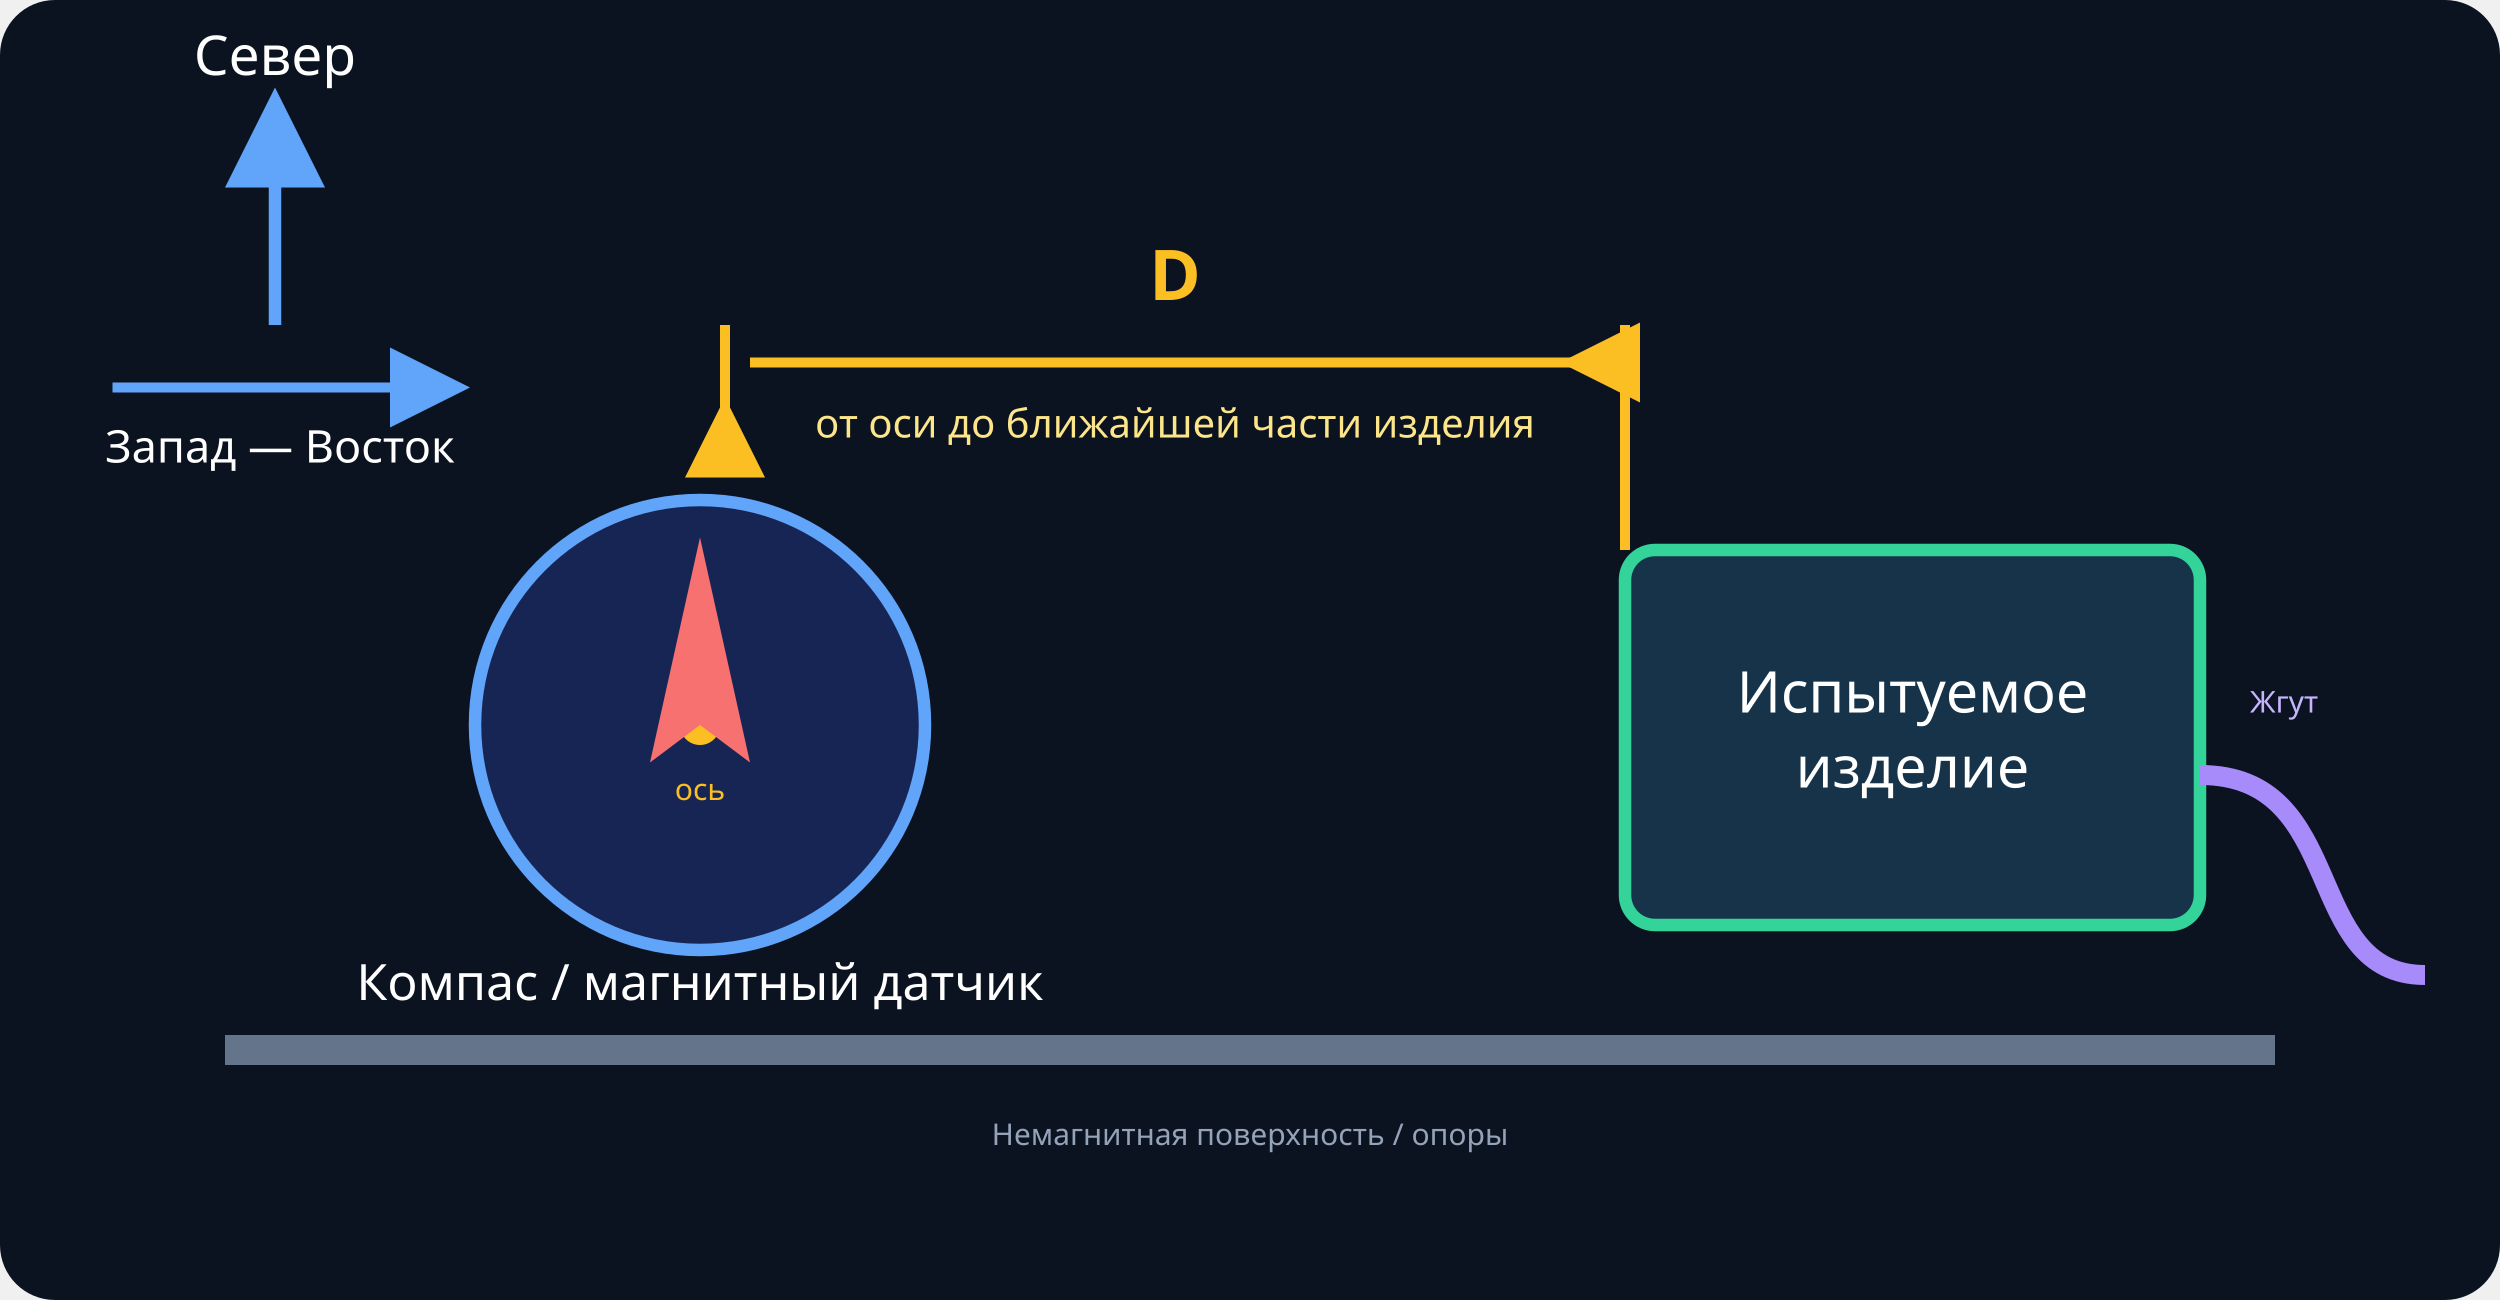
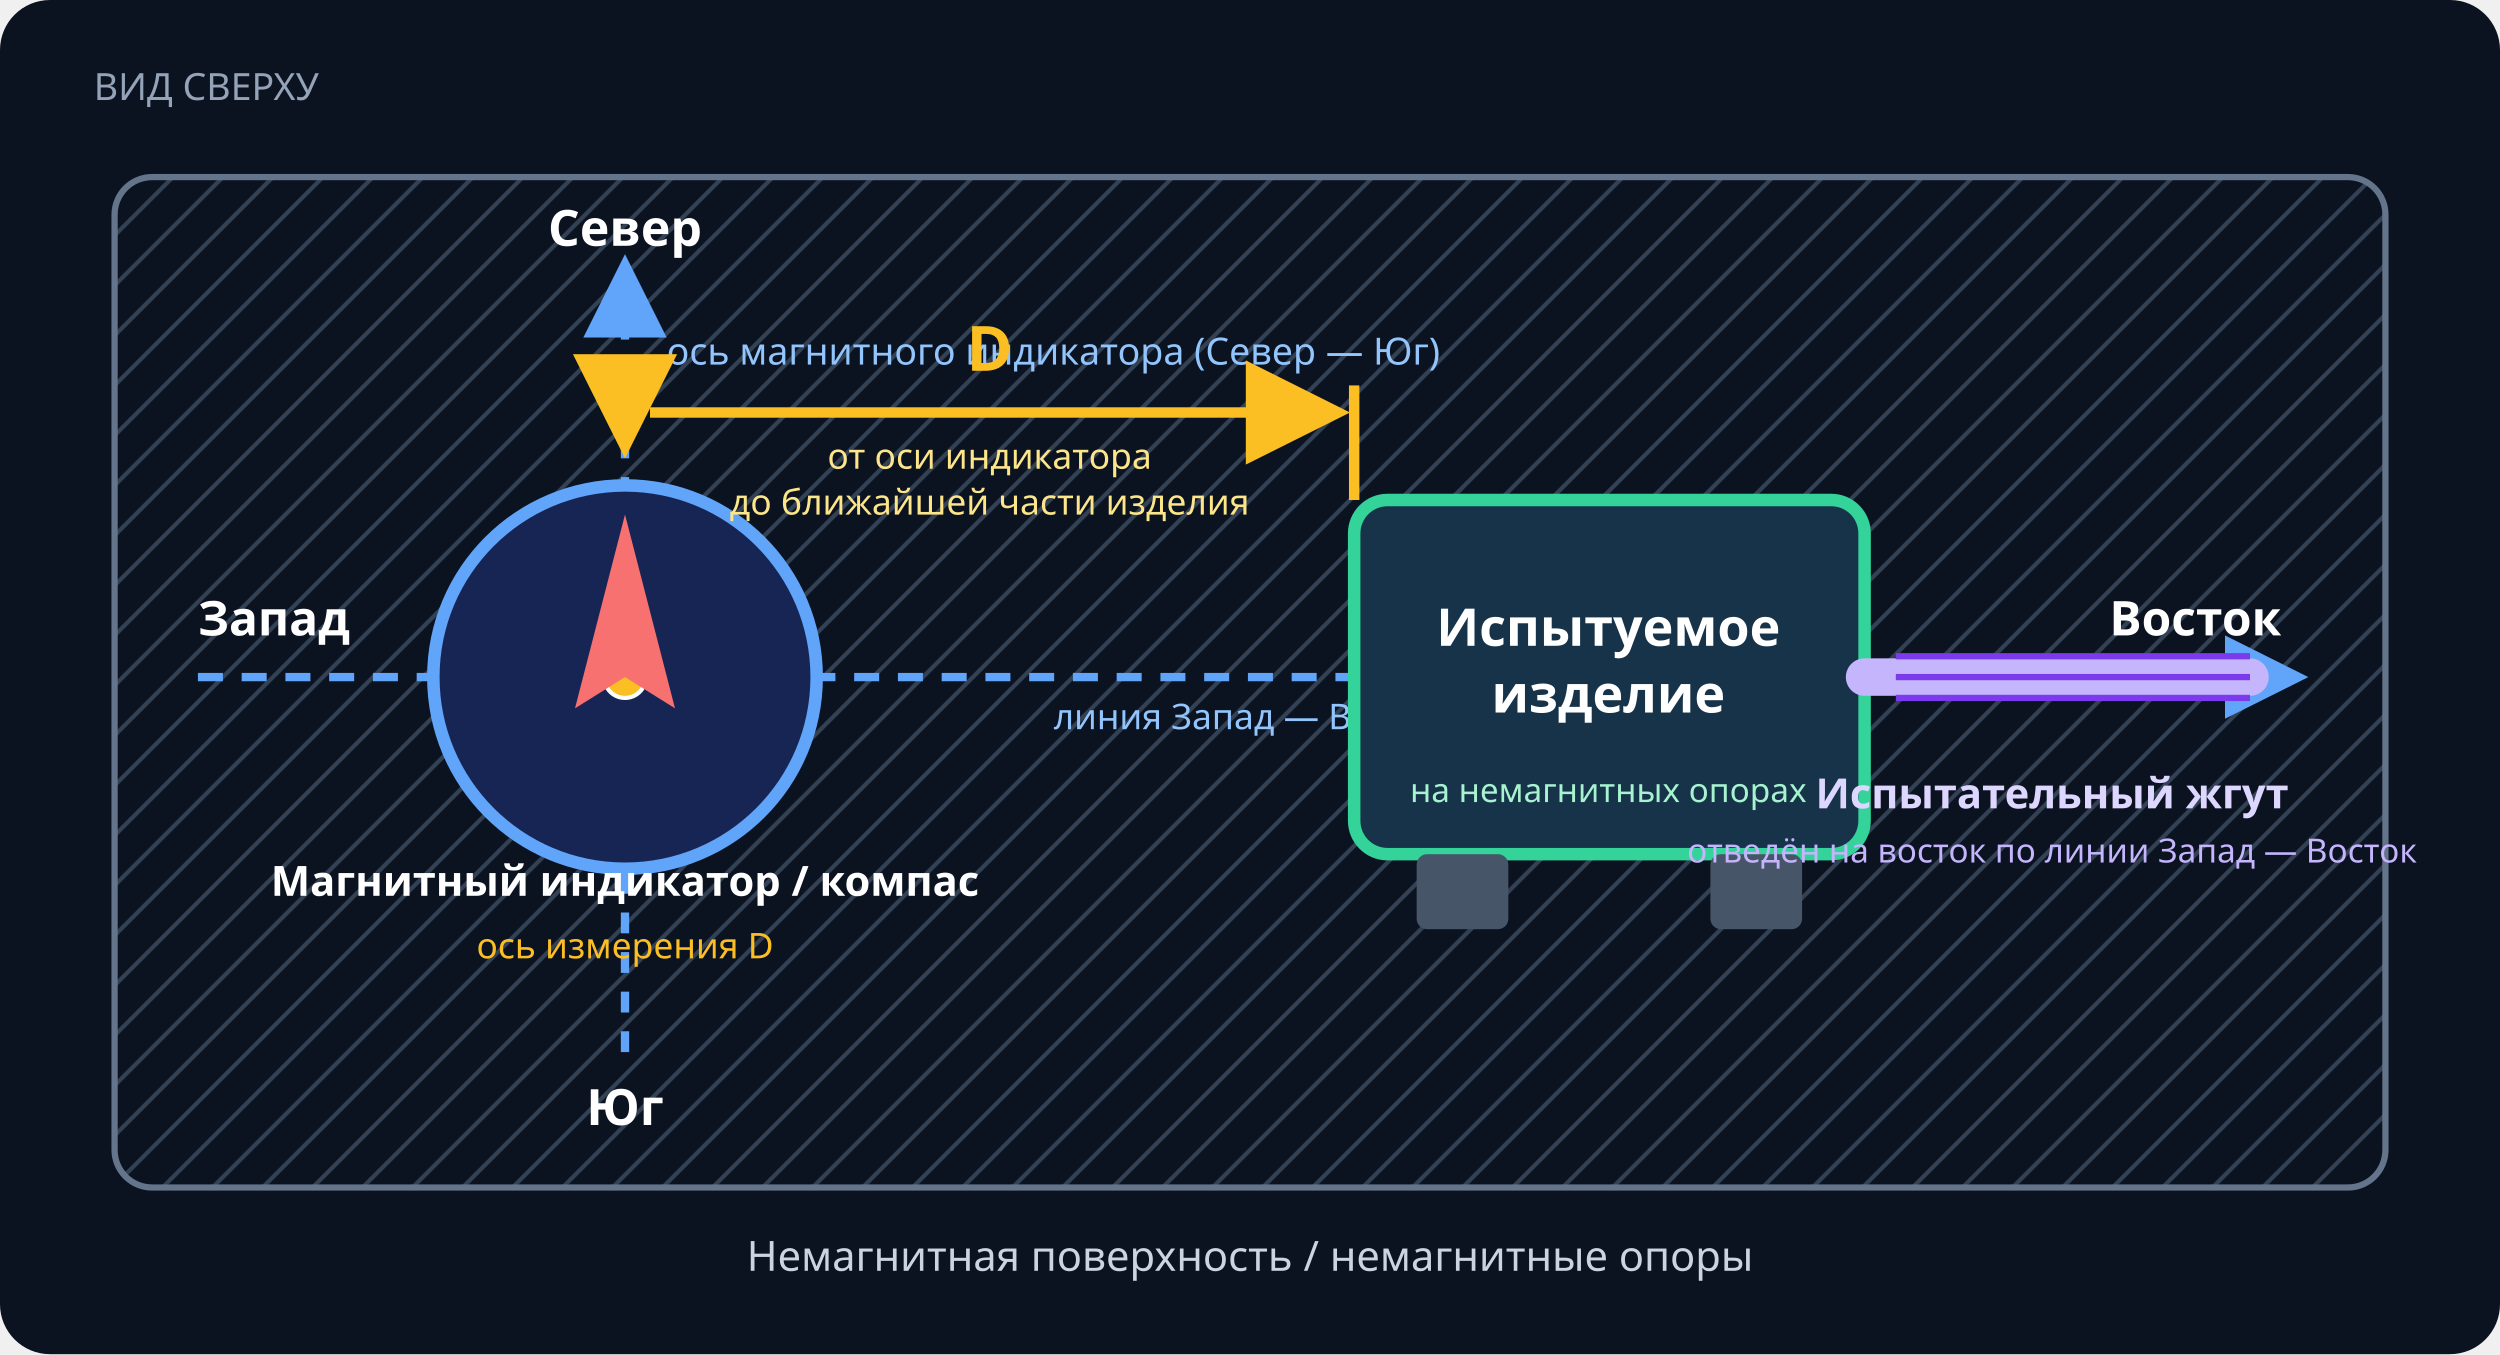
- <svg xmlns="http://www.w3.org/2000/svg" viewBox="0 0 1000 520" role="img" aria-labelledby="title desc">
+ <svg xmlns="http://www.w3.org/2000/svg" viewBox="0 0 1200 650" role="img" aria-labelledby="title desc">
  <defs>
-     <marker id="arrow" markerWidth="8" markerHeight="8" refX="6" refY="4" orient="auto">
-       <path d="M0 0L8 4L0 8z" fill="#60a5fa" />
+     <marker id="blueArrow" markerWidth="10" markerHeight="10" refX="8" refY="5" orient="auto">
+       <path d="M0 0L10 5L0 10Z" fill="#60a5fa" />
    </marker>
-     <marker id="both" markerWidth="8" markerHeight="8" refX="4" refY="4" orient="auto-start-reverse">
-       <path d="M8 0L0 4L8 8z" fill="#fbbf24" />
+     <marker id="goldArrow" markerWidth="10" markerHeight="10" refX="8" refY="5" orient="auto-start-reverse">
+       <path d="M0 0L10 5L0 10Z" fill="#fbbf24" />
    </marker>
+     <pattern id="surface" width="24" height="24" patternUnits="userSpaceOnUse">
+       <path d="M0 24L24 0M-6 6L6-6M18 30L30 18" stroke="#334155" stroke-width="2" />
+     </pattern>
  </defs>
-   <rect width="1000" height="520" rx="22" fill="#0b1220" />
-   <path d="M90 420H910" stroke="#64748b" stroke-width="12" />
-   <text x="500" y="458" text-anchor="middle" fill="#94a3b8" font-family="sans-serif">Немагнитная поверхность / опоры</text>
-   <path d="M110 130V45" stroke="#60a5fa" stroke-width="5" marker-end="url(#arrow)" />
-   <text x="110" y="30" text-anchor="middle" fill="#fff" font-family="sans-serif" font-size="22">Север</text>
-   <path d="M45 155H180" stroke="#60a5fa" stroke-width="4" marker-end="url(#arrow)" />
-   <text x="112" y="185" text-anchor="middle" fill="#fff" font-family="sans-serif" font-size="18">Запад — Восток</text>
-   <circle cx="280" cy="290" r="90" fill="#172554" stroke="#60a5fa" stroke-width="5" />
-   <circle cx="280" cy="290" r="8" fill="#fbbf24" />
-   <path d="M280 215L300 305L280 290L260 305z" fill="#f87171" />
-   <text x="280" y="400" text-anchor="middle" fill="#fff" font-family="sans-serif" font-size="20">Компас / магнитный датчик</text>
-   <text x="280" y="320" text-anchor="middle" fill="#fbbf24" font-family="sans-serif">ось</text>
-   <rect x="650" y="220" width="230" height="150" rx="12" fill="#163349" stroke="#34d399" stroke-width="5" />
-   <text x="765" y="285" text-anchor="middle" fill="#fff" font-family="sans-serif" font-size="23">Испытуемое</text>
-   <text x="765" y="315" text-anchor="middle" fill="#fff" font-family="sans-serif" font-size="23">изделие</text>
-   <path d="M880 310C940 310 920 390 970 390" fill="none" stroke="#a78bfa" stroke-width="8" />
-   <text x="900" y="285" fill="#c4b5fd" font-family="sans-serif">Жгут</text>
-   <path d="M290 175V130M650 220V130M300 145H640" stroke="#fbbf24" stroke-width="4" marker-start="url(#both)" marker-end="url(#both)" />
-   <text x="470" y="120" text-anchor="middle" fill="#fbbf24" font-family="sans-serif" font-weight="bold" font-size="28">D</text>
-   <text x="470" y="175" text-anchor="middle" fill="#fde68a" font-family="sans-serif" font-size="16">от оси до ближайшей части изделия</text>
+   <rect width="1200" height="650" rx="24" fill="#0b1220" />
+   <text x="45" y="48" fill="#94a3b8" font-family="sans-serif" font-size="18">ВИД СВЕРХУ</text>
+   <rect x="55" y="85" width="1090" height="485" rx="18" fill="url(#surface)" stroke="#64748b" stroke-width="3" />
+   <text x="600" y="610" text-anchor="middle" fill="#cbd5e1" font-family="sans-serif" font-size="20">Немагнитная поверхность / немагнитные опоры</text>
+   <path d="M300 505V130" stroke="#60a5fa" stroke-width="4" stroke-dasharray="10 9" marker-end="url(#blueArrow)" />
+   <text x="300" y="118" text-anchor="middle" fill="#fff" font-family="sans-serif" font-size="24" font-weight="bold">Север</text>
+   <text x="300" y="540" text-anchor="middle" fill="#fff" font-family="sans-serif" font-size="24" font-weight="bold">Юг</text>
+   <text x="320" y="175" fill="#93c5fd" font-family="sans-serif" font-size="18">ось магнитного индикатора (Север — Юг)</text>
+   <path d="M95 325H1100" stroke="#60a5fa" stroke-width="4" stroke-dasharray="12 9" marker-end="url(#blueArrow)" />
+   <text x="95" y="305" fill="#fff" font-family="sans-serif" font-size="23" font-weight="bold">Запад</text>
+   <text x="1095" y="305" text-anchor="end" fill="#fff" font-family="sans-serif" font-size="23" font-weight="bold">Восток</text>
+   <text x="600" y="350" text-anchor="middle" fill="#93c5fd" font-family="sans-serif" font-size="17">линия Запад — Восток</text>
+   <circle cx="300" cy="325" r="92" fill="#172554" stroke="#60a5fa" stroke-width="6" />
+   <circle cx="300" cy="325" r="10" fill="#fbbf24" stroke="#fff" stroke-width="2" />
+   <path d="M300 247L324 340L300 325L276 340Z" fill="#f87171" />
+   <text x="300" y="430" text-anchor="middle" fill="#fff" font-family="sans-serif" font-size="20" font-weight="bold">Магнитный индикатор / компас</text>
+   <text x="300" y="460" text-anchor="middle" fill="#fbbf24" font-family="sans-serif" font-size="17">ось измерения D</text>
+   <rect x="650" y="240" width="245" height="170" rx="16" fill="#163349" stroke="#34d399" stroke-width="6" />
+   <rect x="680" y="410" width="44" height="36" rx="5" fill="#475569" />
+   <rect x="821" y="410" width="44" height="36" rx="5" fill="#475569" />
+   <text x="772" y="310" text-anchor="middle" fill="#fff" font-family="sans-serif" font-size="25" font-weight="bold">Испытуемое</text>
+   <text x="772" y="342" text-anchor="middle" fill="#fff" font-family="sans-serif" font-size="25" font-weight="bold">изделие</text>
+   <text x="772" y="385" text-anchor="middle" fill="#a7f3d0" font-family="sans-serif" font-size="16">на немагнитных опорах</text>
+   <path d="M895 325H1080" fill="none" stroke="#c4b5fd" stroke-width="18" stroke-linecap="round" />
+   <path d="M910 315H1080M910 325H1080M910 335H1080" fill="none" stroke="#7c3aed" stroke-width="3" />
+   <text x="985" y="388" text-anchor="middle" fill="#ddd6fe" font-family="sans-serif" font-size="20" font-weight="bold">Испытательный жгут</text>
+   <text x="985" y="414" text-anchor="middle" fill="#c4b5fd" font-family="sans-serif" font-size="16">отведён на восток по линии Запад — Восток</text>
+   <path d="M300 210V185M650 240V185M312 198H638" stroke="#fbbf24" stroke-width="5" marker-start="url(#goldArrow)" marker-end="url(#goldArrow)" />
+   <text x="475" y="178" text-anchor="middle" fill="#fbbf24" font-family="sans-serif" font-size="30" font-weight="bold">D</text>
+   <text x="475" y="225" text-anchor="middle" fill="#fde68a" font-family="sans-serif" font-size="17">от оси индикатора</text>
+   <text x="475" y="247" text-anchor="middle" fill="#fde68a" font-family="sans-serif" font-size="17">до ближайшей части изделия</text>
</svg>
